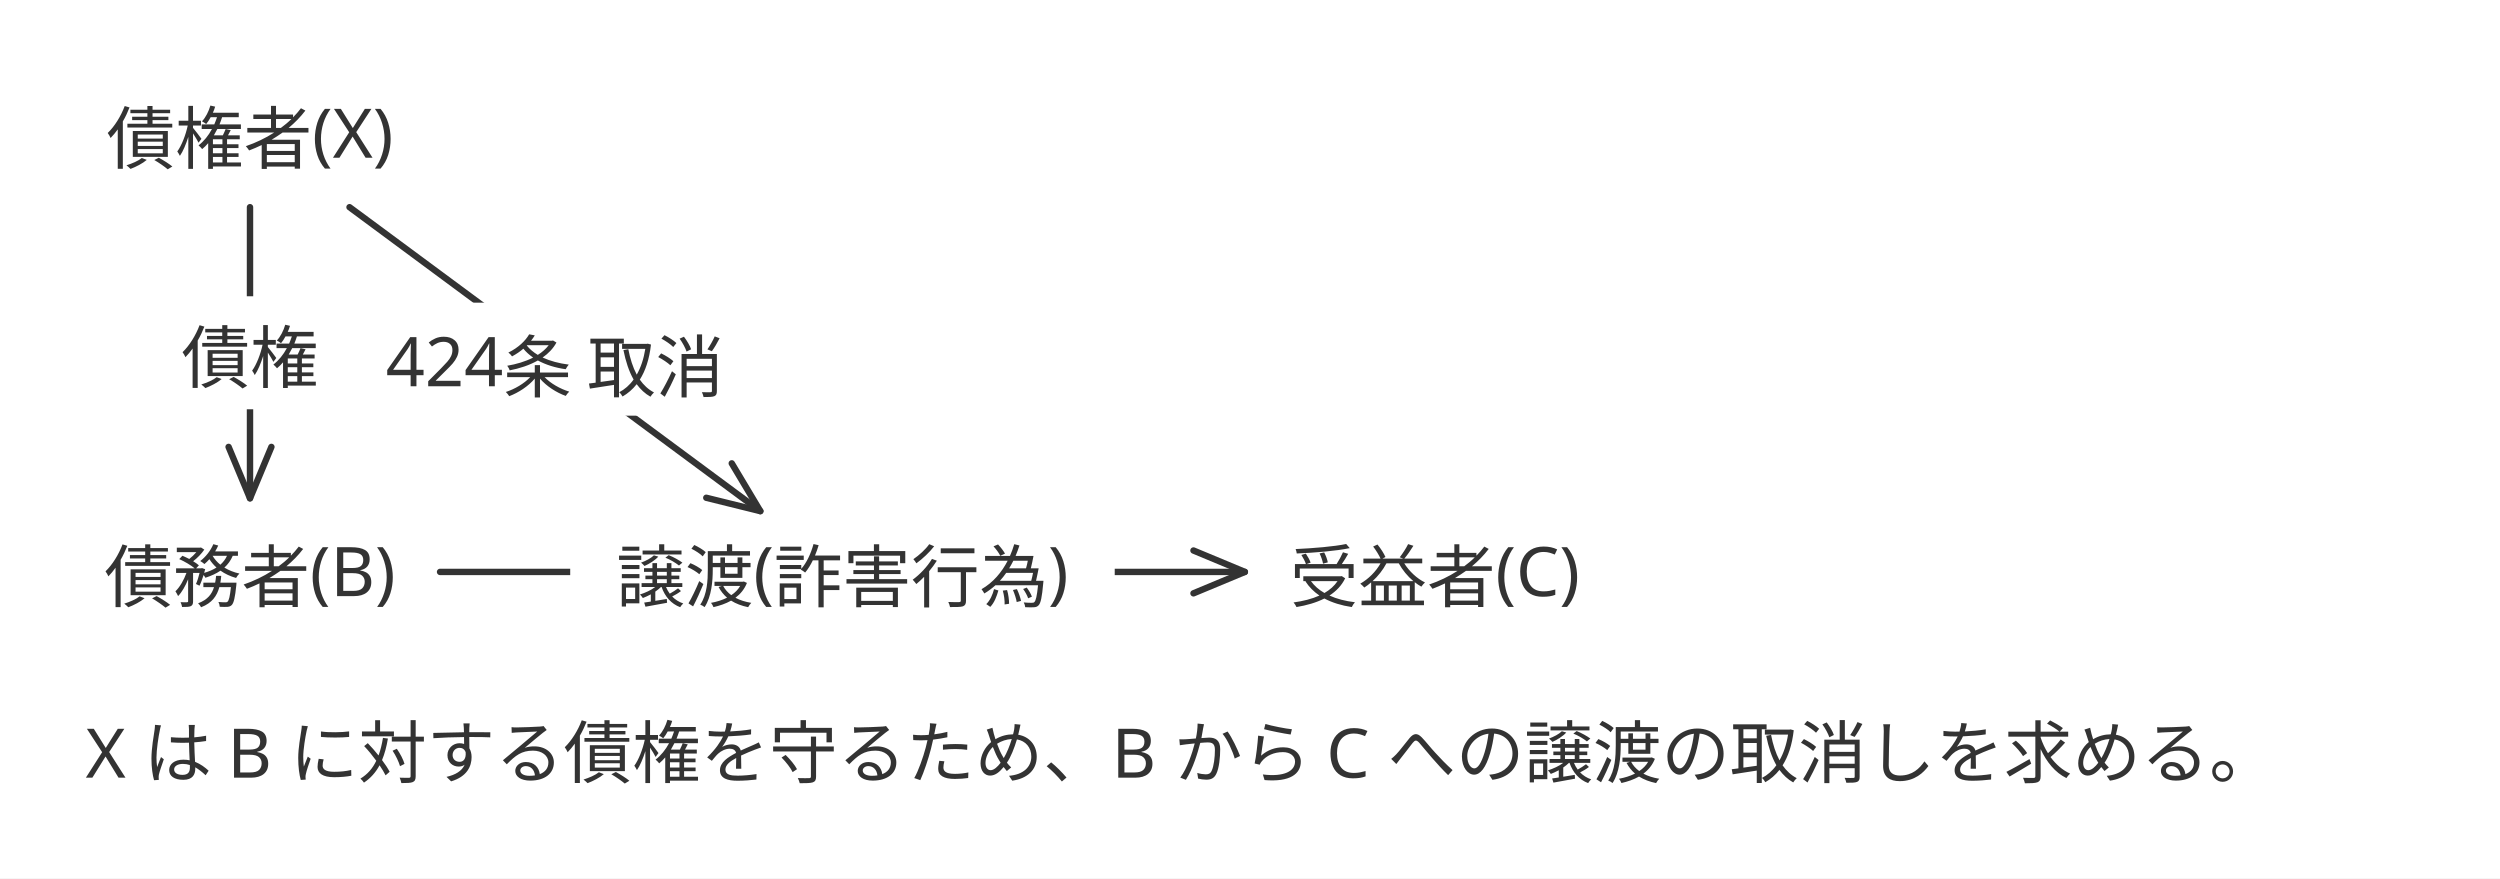
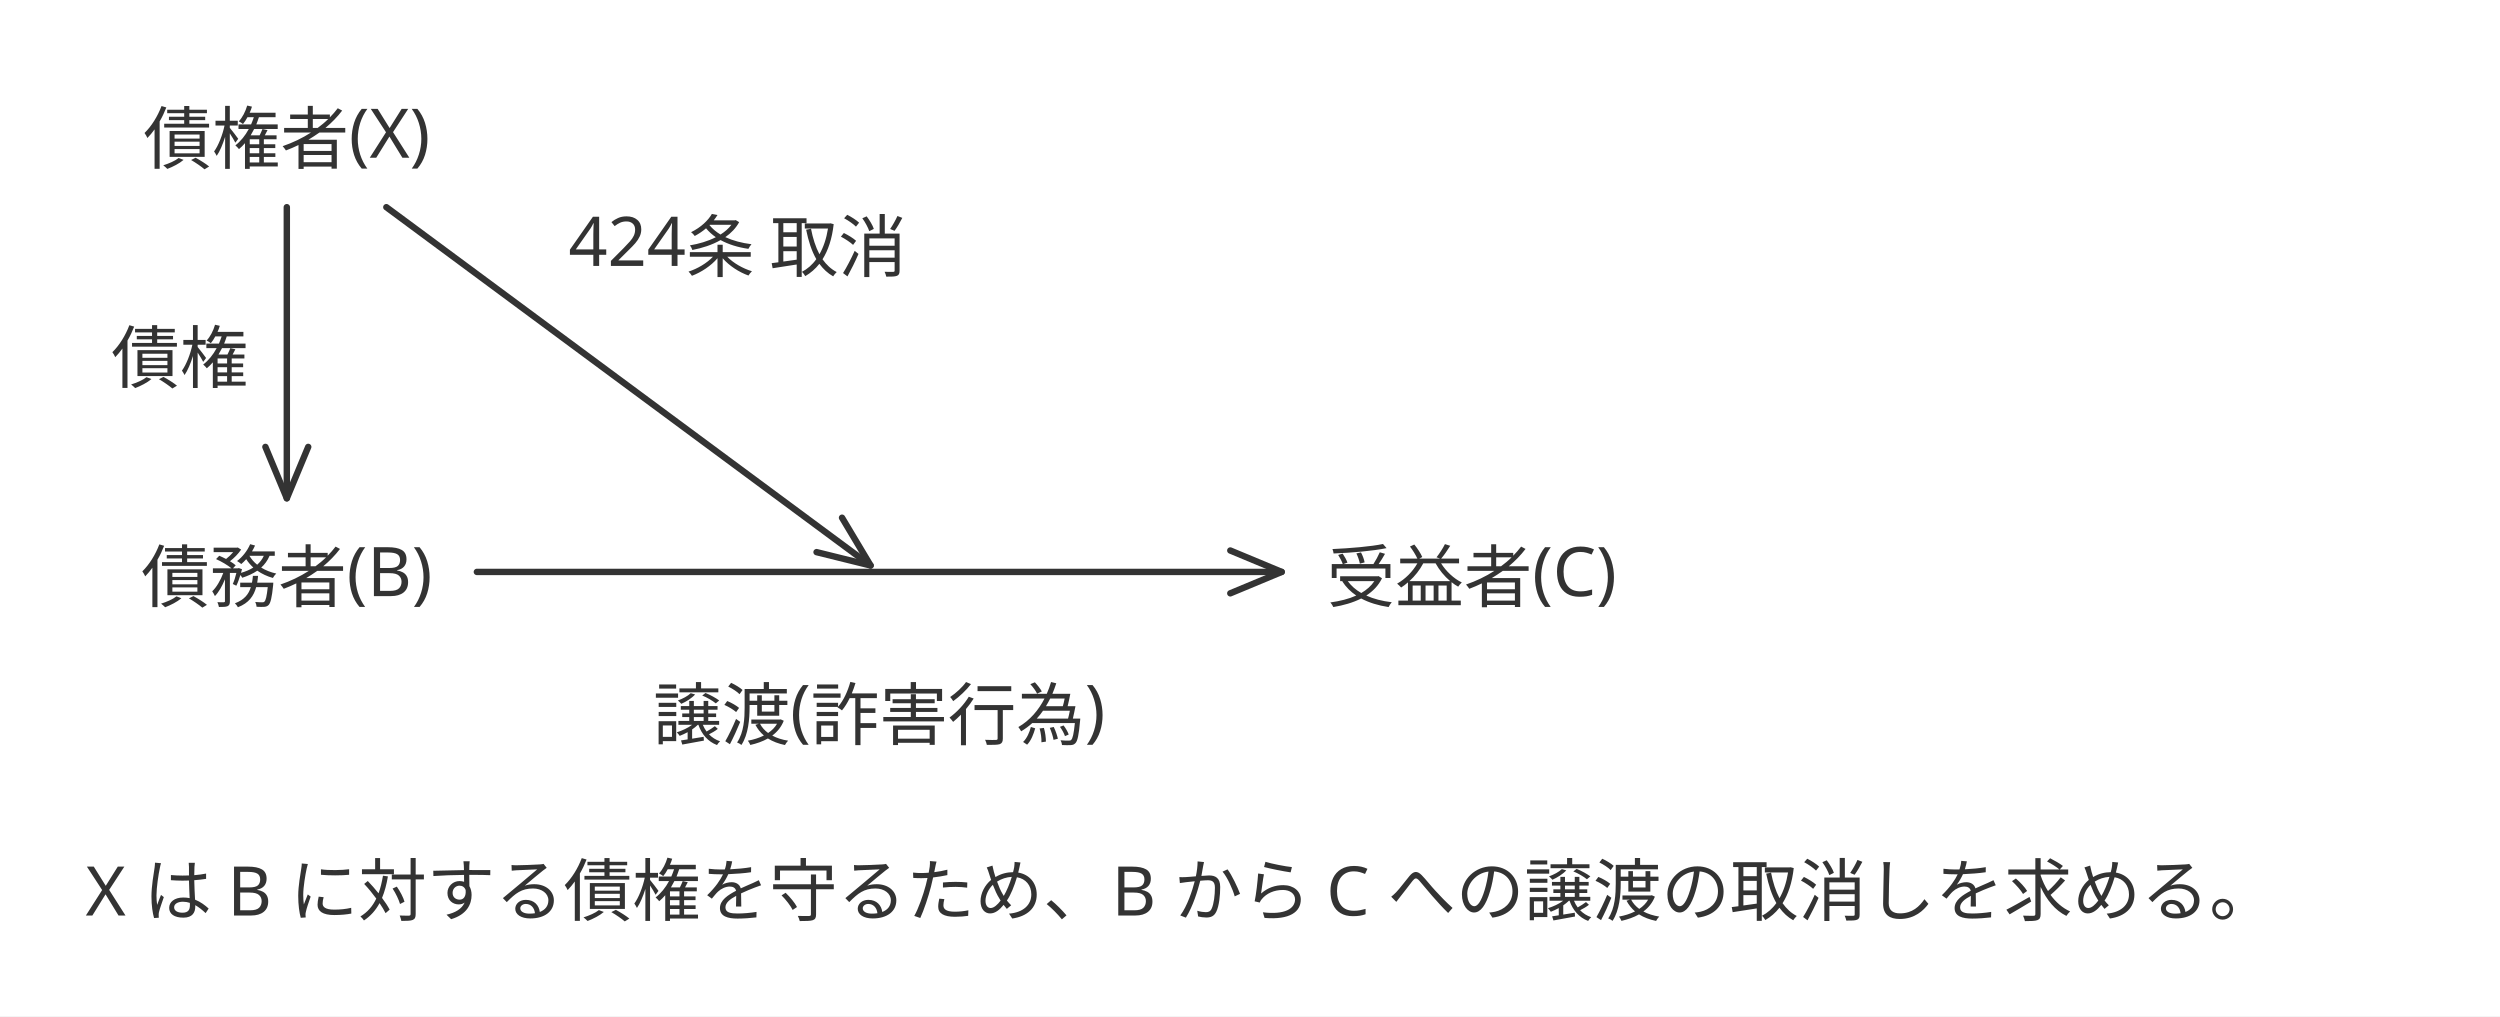
- <svg xmlns="http://www.w3.org/2000/svg" width="584" height="205.2" viewBox="0 0 584 205.2" font-family="&quot;Hiragino Sans&quot;, &quot;Yu Gothic&quot;, &quot;Noto Sans JP&quot;, sans-serif" font-size="16" fill="#333333">
+ <svg xmlns="http://www.w3.org/2000/svg" width="584" height="237.4" viewBox="0 0 584 237.4" font-family="&quot;Hiragino Sans&quot;, &quot;Yu Gothic&quot;, &quot;Noto Sans JP&quot;, sans-serif" font-size="16" fill="#333333">
  <rect width="100%" height="100%" fill="#ffffff" />
  <g data-line="0">
-     <line x1="102.8" y1="133.6" x2="290.8" y2="133.6" stroke="#333333" stroke-width="1.5" stroke-linecap="round" />
-     <polyline points="278.8,138.6 290.8,133.6 278.8,128.6" fill="none" stroke="#333333" stroke-width="1.5" stroke-linecap="round" stroke-linejoin="round" />
-     <rect x="133.2" y="120.4" width="127.2" height="26.4" rx="3" fill="#ffffff" />
+     <line x1="111.4" y1="133.6" x2="299.4" y2="133.6" stroke="#333333" stroke-width="1.5" stroke-linecap="round" />
+     <polyline points="287.4,138.6 299.4,133.6 287.4,128.6" fill="none" stroke="#333333" stroke-width="1.5" stroke-linecap="round" stroke-linejoin="round" />
+     <rect x="141.8" y="152.6" width="127.2" height="26.4" rx="3" fill="#ffffff" />
    <text text-anchor="middle" dominant-baseline="central">
-       <tspan x="196.8" y="133.6">譲渡(詐害行為)</tspan>
+       <tspan x="205.4" y="165.8">譲渡(詐害行為)</tspan>
    </text>
  </g>
  <g data-line="1">
-     <line x1="58.4" y1="48.4" x2="58.4" y2="116.4" stroke="#333333" stroke-width="1.5" stroke-linecap="round" />
-     <polyline points="53.4,104.4 58.4,116.4 63.4,104.4" fill="none" stroke="#333333" stroke-width="1.5" stroke-linecap="round" stroke-linejoin="round" />
-     <rect x="36.4" y="69.2" width="44" height="26.4" rx="3" fill="#ffffff" />
+     <line x1="67" y1="48.4" x2="67" y2="116.4" stroke="#333333" stroke-width="1.5" stroke-linecap="round" />
+     <polyline points="62,104.4 67,116.4 72,104.4" fill="none" stroke="#333333" stroke-width="1.5" stroke-linecap="round" stroke-linejoin="round" />
+     <rect x="20" y="69.2" width="44" height="26.4" rx="3" fill="#ffffff" />
    <text text-anchor="middle" dominant-baseline="central">
-       <tspan x="58.4" y="82.4">債権</tspan>
+       <tspan x="42" y="82.4">債権</tspan>
    </text>
  </g>
  <g data-line="2">
-     <line x1="81.65" y1="48.4" x2="177.61" y2="119.4" stroke="#333333" stroke-width="1.5" stroke-linecap="round" />
-     <polyline points="164.99,116.28 177.61,119.4 170.94,108.24" fill="none" stroke="#333333" stroke-width="1.5" stroke-linecap="round" stroke-linejoin="round" />
-     <rect x="80.43" y="70.7" width="98.4" height="26.4" rx="3" fill="#ffffff" />
+     <line x1="90.25" y1="48.4" x2="203.37" y2="132.1" stroke="#333333" stroke-width="1.5" stroke-linecap="round" />
+     <polyline points="190.75,128.98 203.37,132.1 196.7,120.94" fill="none" stroke="#333333" stroke-width="1.5" stroke-linecap="round" stroke-linejoin="round" />
+     <rect x="123.11" y="42.58" width="98.4" height="26.4" rx="3" fill="#ffffff" />
    <text text-anchor="middle" dominant-baseline="central">
-       <tspan x="129.63" y="83.9">424条 取消</tspan>
+       <tspan x="172.31" y="55.78">424条 取消</tspan>
    </text>
  </g>
  <g data-id="b">
    <text text-anchor="middle" dominant-baseline="central">
-       <tspan x="58.4" y="133.6">債務者(B)</tspan>
+       <tspan x="67" y="133.6">債務者(B)</tspan>
    </text>
  </g>
  <g data-id="c">
    <text text-anchor="middle" dominant-baseline="central">
-       <tspan x="335.2" y="133.6">受益者(C)</tspan>
+       <tspan x="343.8" y="133.6">受益者(C)</tspan>
    </text>
  </g>
  <g data-id="x">
    <text text-anchor="middle" dominant-baseline="central">
-       <tspan x="58.4" y="31.2">債権者(X)</tspan>
+       <tspan x="67" y="31.2">債権者(X)</tspan>
    </text>
  </g>
  <g data-caption="0">
    <text text-anchor="start" dominant-baseline="central">
-       <tspan x="20" y="174">X は B に対する債権を守るため、B から C への譲渡の取消しを求める。</tspan>
+       <tspan x="20" y="206.2">X は B に対する債権を守るため、B から C への譲渡の取消しを求める。</tspan>
    </text>
  </g>
</svg>
